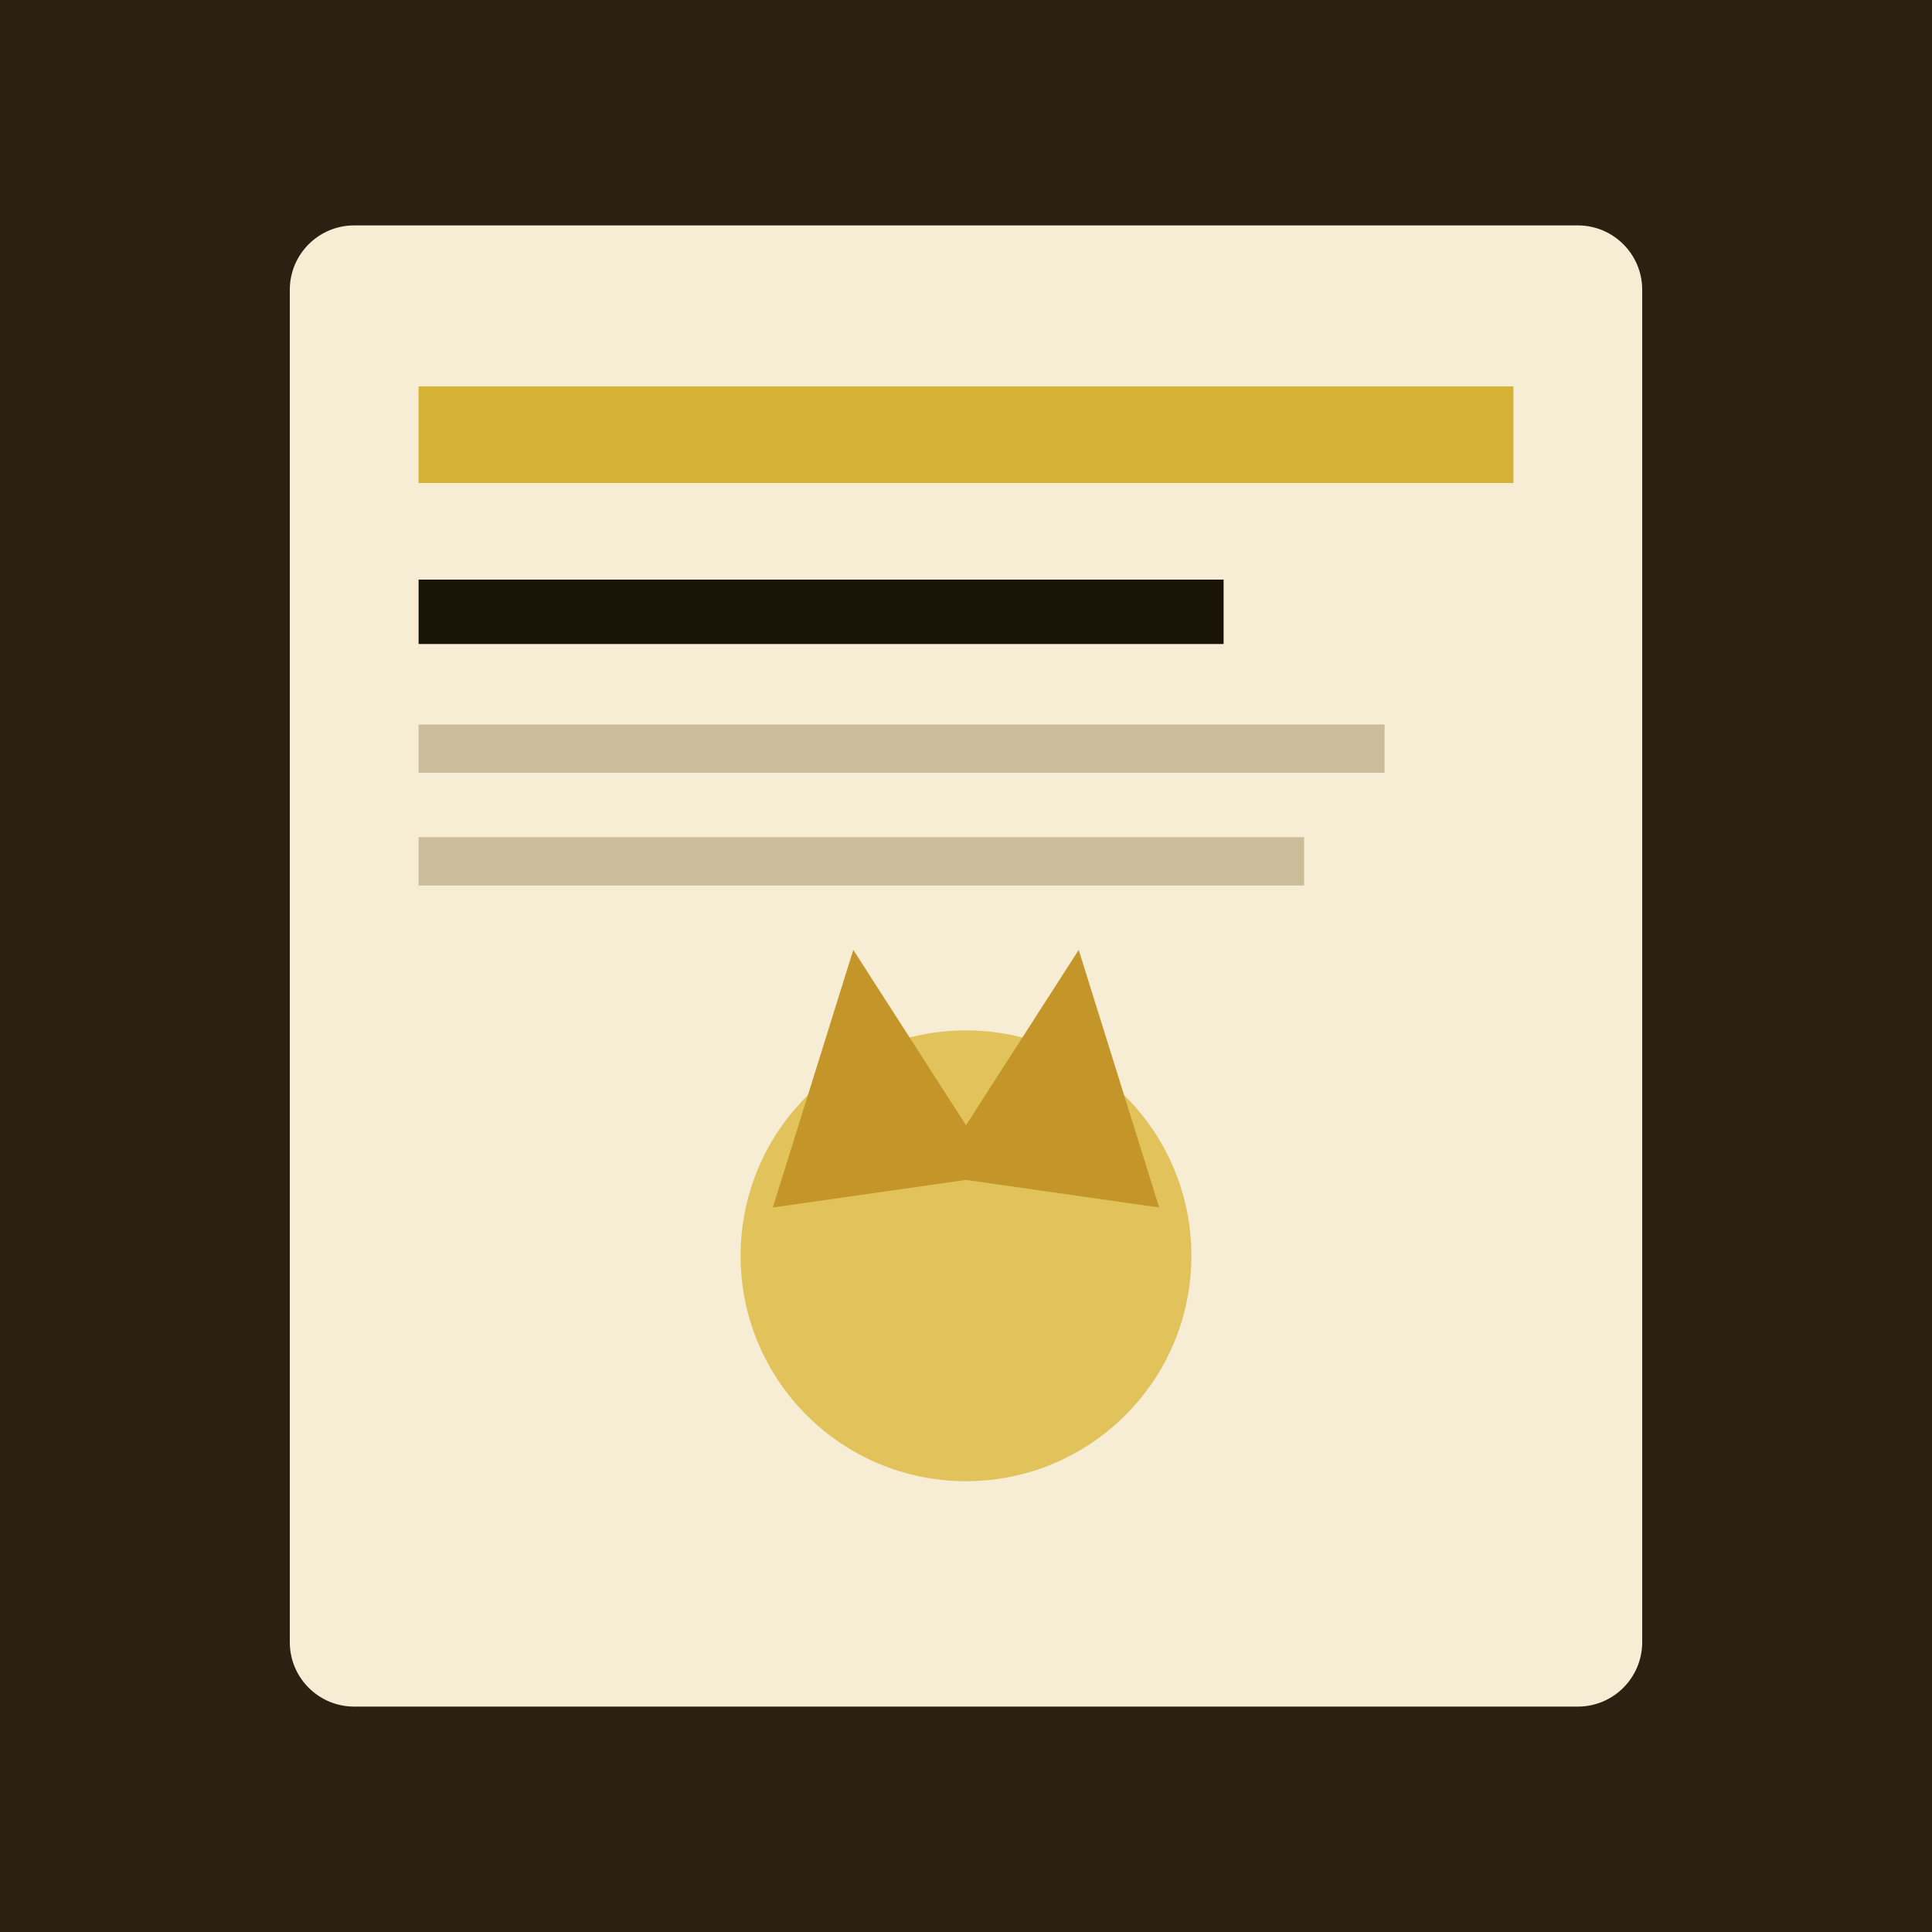
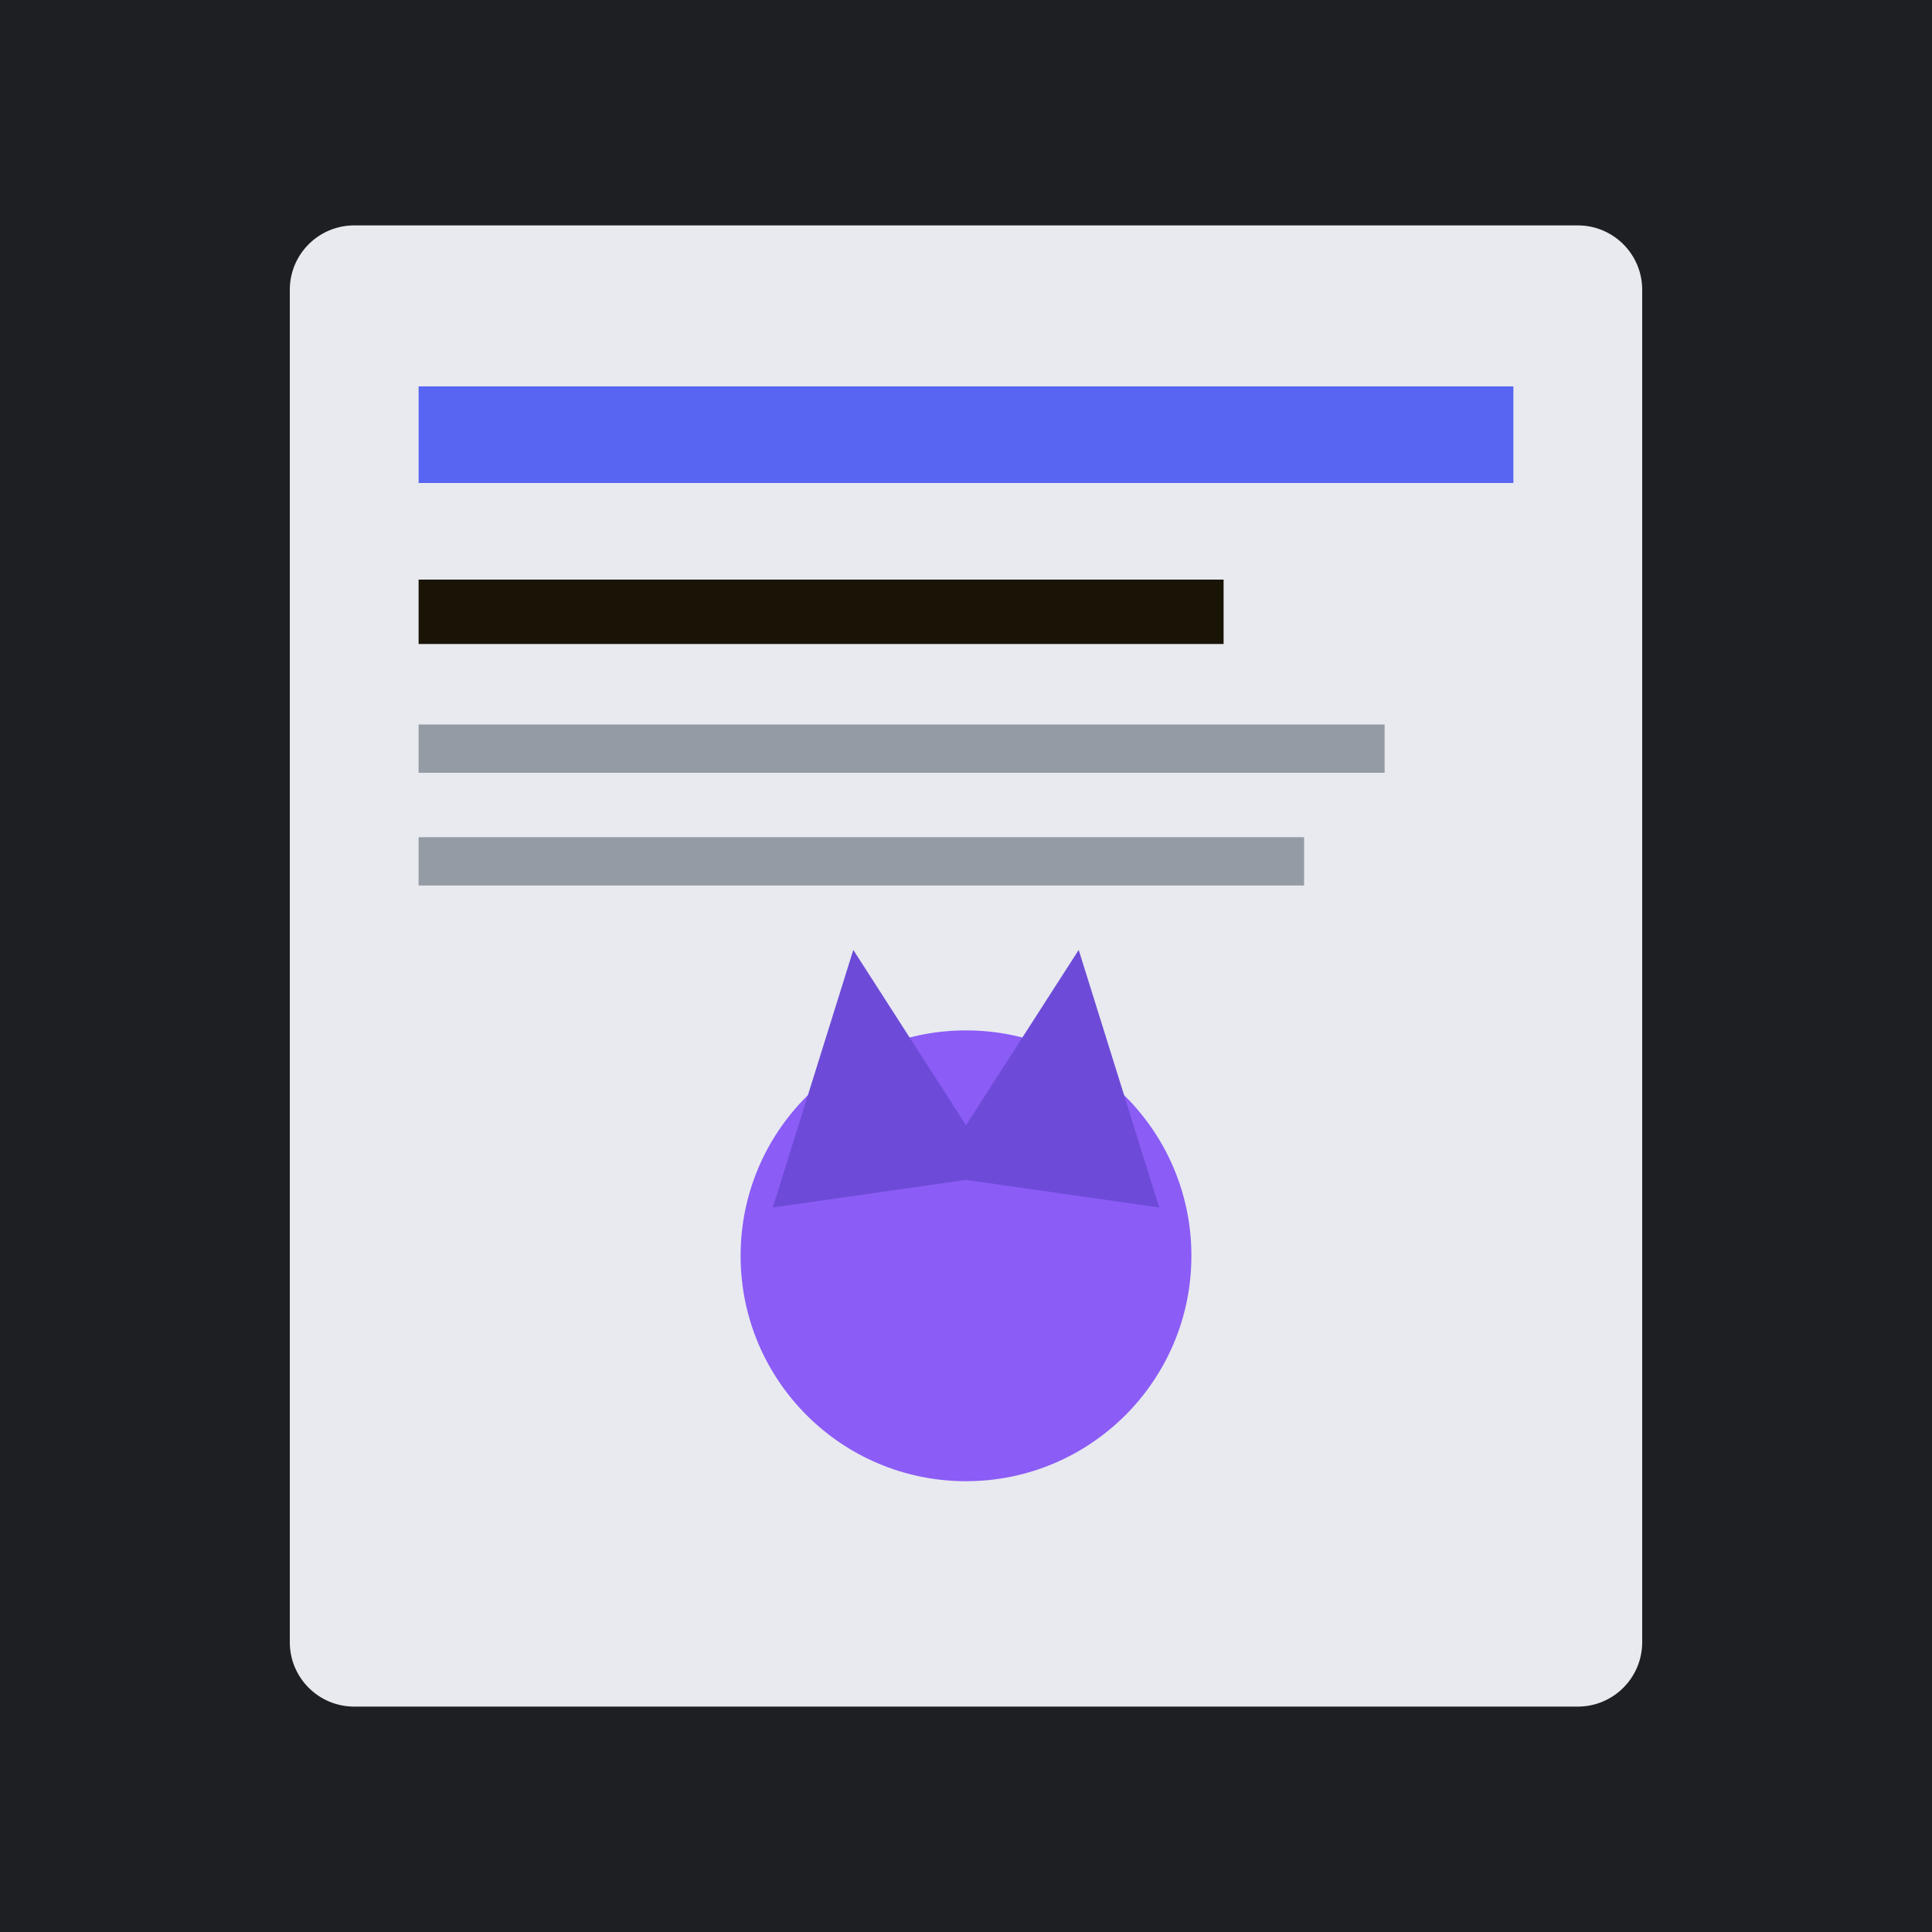
<svg xmlns="http://www.w3.org/2000/svg" viewBox="0 0 240 240" role="img" aria-label="Cover of a small field guide">
-   <rect width="240" height="240" fill="#2a2112" />
-   <rect x="36" y="28" width="168" height="184" rx="8" fill="#f6edd4" />
-   <rect x="52" y="48" width="136" height="12" fill="#d4b235" />
+   <rect width="240" height="240" fill="#1e1f22" />
+   <rect x="36" y="28" width="168" height="184" rx="8" fill="#e8eaef" />
+   <rect x="52" y="48" width="136" height="12" fill="#5865f2" />
  <rect x="52" y="72" width="100" height="8" fill="#1a1406" />
-   <rect x="52" y="90" width="120" height="6" fill="#cbbd9a" />
-   <rect x="52" y="104" width="110" height="6" fill="#cbbd9a" />
-   <circle cx="120" cy="156" r="28" fill="#e2c25a" />
-   <polygon points="96,150 106,118 124,146" fill="#c4962a" />
-   <polygon points="144,150 134,118 116,146" fill="#c4962a" />
+   <rect x="52" y="90" width="120" height="6" fill="#949ba4" />
+   <rect x="52" y="104" width="110" height="6" fill="#949ba4" />
+   <circle cx="120" cy="156" r="28" fill="#8b5cf6" />
+   <polygon points="96,150 106,118 124,146" fill="#6d4bd8" />
+   <polygon points="144,150 134,118 116,146" fill="#6d4bd8" />
</svg>
